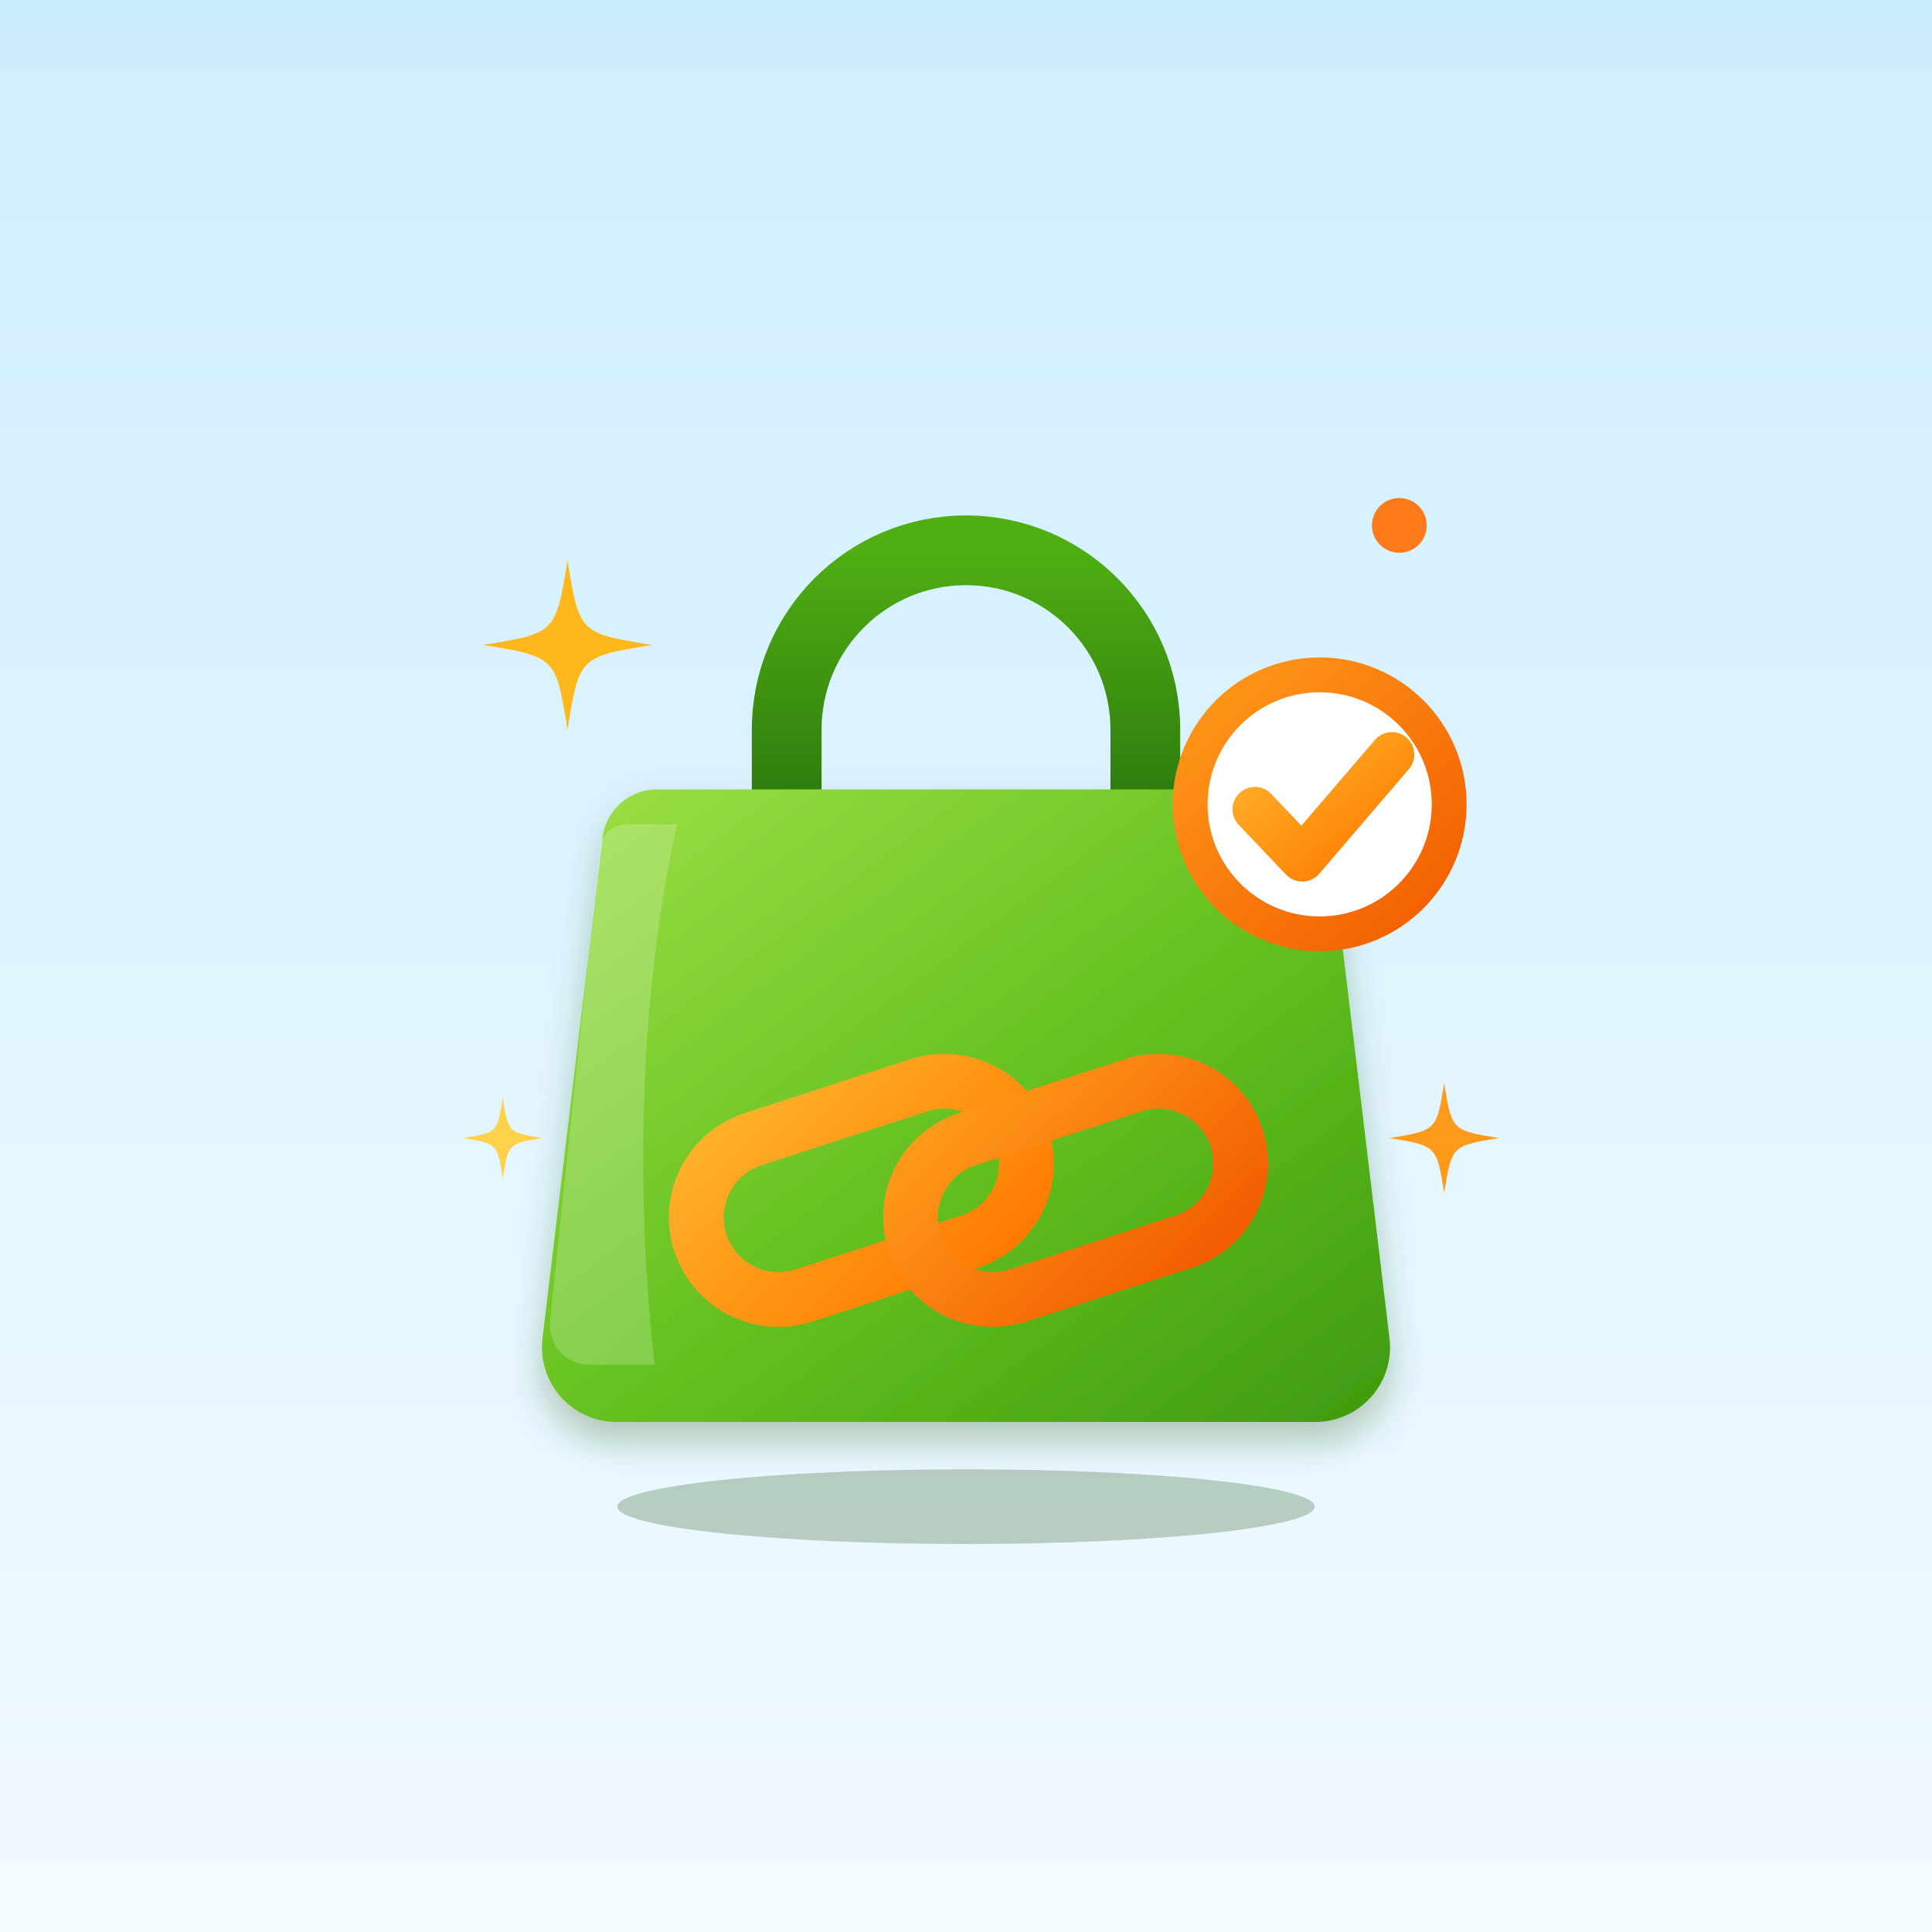
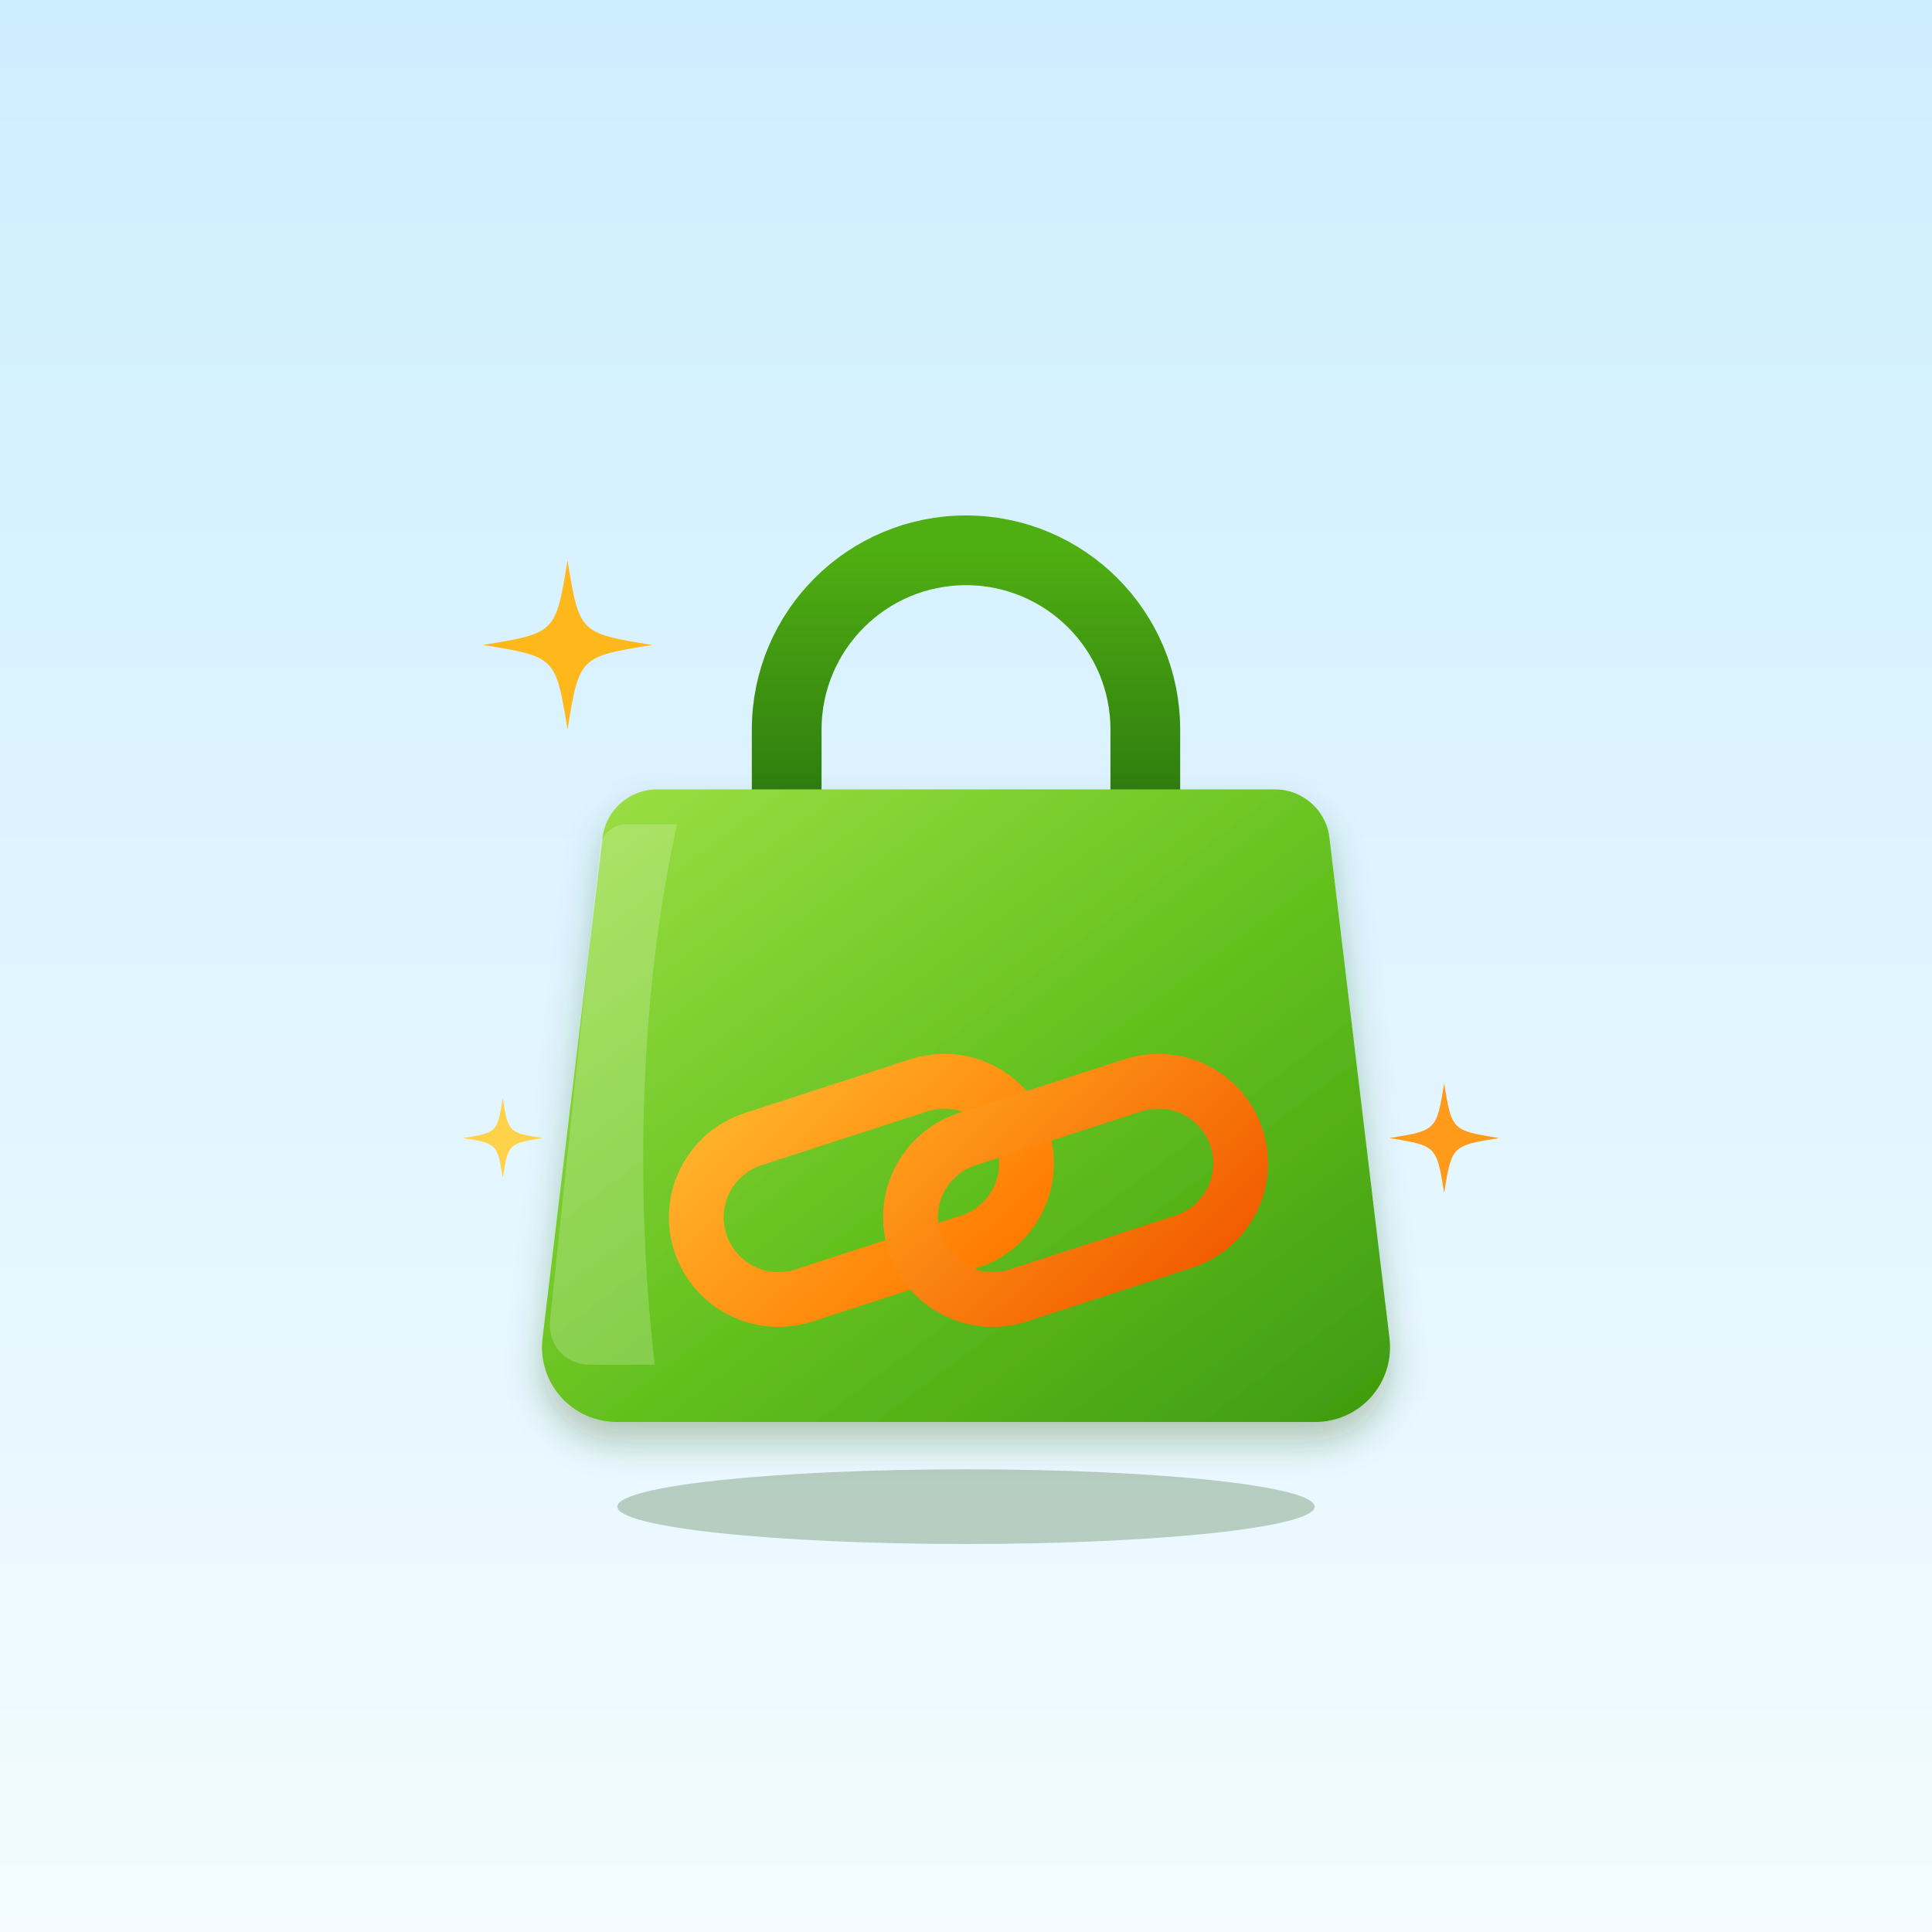
<svg xmlns="http://www.w3.org/2000/svg" viewBox="0 0 512 512" width="512" height="512" role="img" aria-label="Ventas Link">
  <defs>
    <linearGradient id="gBag" x1="0" y1="0" x2="1" y2="1">
      <stop offset="0" stop-color="#9ee046" />
      <stop offset=".55" stop-color="#62c01e" />
      <stop offset="1" stop-color="#3f9a10" />
    </linearGradient>
    <linearGradient id="gAsa" x1="0" y1="0" x2="0" y2="1">
      <stop offset="0" stop-color="#4fae12" />
      <stop offset="1" stop-color="#2f7d0f" />
    </linearGradient>
    <linearGradient id="gOr1" x1="0" y1="0" x2="1" y2="1">
      <stop offset="0" stop-color="#ffb12a" />
      <stop offset="1" stop-color="#ff7a00" />
    </linearGradient>
    <linearGradient id="gOr2" x1="0" y1="0" x2="1" y2="1">
      <stop offset="0" stop-color="#ff9a1a" />
      <stop offset="1" stop-color="#f25c00" />
    </linearGradient>
    <linearGradient id="gVen" x1="0" y1="0" x2="0" y2="1">
      <stop offset="0" stop-color="#ffab26" />
      <stop offset="1" stop-color="#ff6a00" />
    </linearGradient>
    <linearGradient id="gLin" x1="0" y1="0" x2="0" y2="1">
      <stop offset="0" stop-color="#8fd63a" />
      <stop offset="1" stop-color="#3d9a0b" />
    </linearGradient>
    <linearGradient id="gFondo" x1="0" y1="0" x2="0" y2="1">
      <stop offset="0" stop-color="#cdeeff" />
      <stop offset="1" stop-color="#f3fbff" />
    </linearGradient>
    <linearGradient id="gBorde" x1="0" y1="0" x2="1" y2="1">
      <stop offset="0" stop-color="#8fd63a" />
      <stop offset=".55" stop-color="#ffd24a" />
      <stop offset="1" stop-color="#ff7a1a" />
    </linearGradient>
    <radialGradient id="gBrillo">
      <stop offset="0" stop-color="#fff" />
      <stop offset=".4" stop-color="#fff3b8" stop-opacity=".8" />
      <stop offset="1" stop-color="#ffd24a" stop-opacity="0" />
    </radialGradient>
    <filter id="sombra" x="-10%" y="-10%" width="120%" height="130%">
      <feDropShadow dx="0" dy="8" stdDeviation="7" flood-color="#1b4d08" flood-opacity=".28" />
    </filter>
  </defs>
  <rect width="512" height="512" fill="url(#gFondo)" />
  <g transform="translate(256 262) scale(.66) translate(-256 -270)">
    <g>
      <ellipse cx="256" cy="478" rx="140" ry="15" fill="#1b4d08" opacity=".25" />
      <g>
        <path d="M184 192v-26a72 72 0 0 1 144 0v26" fill="none" stroke="url(#gAsa)" stroke-width="28" stroke-linecap="round" />
        <path d="M132 190h248a22 22 0 0 1 22 20l24 200a30 30 0 0 1-30 34H116a30 30 0 0 1-30-34l24-200a22 22 0 0 1 22-20z" fill="url(#gBag)" filter="url(#sombra)" />
        <path d="M120 204c-6 0-10 4-11 9l-20 190c-1 10 6 18 16 18h26c-8-70-6-150 9-217z" fill="#fff" opacity=".2" />
        <g fill="none" stroke-width="22" stroke-linecap="round">
          <rect x="146" y="318" width="136" height="66" rx="33" stroke="url(#gOr1)" transform="rotate(-18 214 351)" />
          <rect x="232" y="318" width="136" height="66" rx="33" stroke="url(#gOr2)" transform="rotate(-18 300 351)" />
        </g>
-         <g>
-           <circle cx="398" cy="196" r="52" fill="#fff" stroke="url(#gOr2)" stroke-width="14" />
-           <path d="M372 198l19 20 36-42" fill="none" stroke="url(#gOr1)" stroke-width="18" stroke-linecap="round" stroke-linejoin="round" />
-         </g>
      </g>
      <g transform="translate(96 132)">
        <path d="M0 -34 C4.76 -4.76 4.76 -4.76 34 0 C4.76 4.76 4.76 4.76 0 34 C-4.76 4.76 -4.76 4.76 -34 0 C-4.76 -4.76 -4.76 -4.76 0 -34Z" fill="#ffb81c" />
      </g>
      <g transform="translate(448 330)">
        <path d="M0 -22 C3.08 -3.08 3.08 -3.08 22 0 C3.08 3.08 3.08 3.08 0 22 C-3.08 3.08 -3.08 3.08 -22 0 C-3.08 -3.08 -3.08 -3.08 0 -22Z" fill="#ff9a1a" />
      </g>
      <g transform="translate(70 330)">
        <path d="M0 -16 C2.24 -2.24 2.24 -2.24 16 0 C2.24 2.24 2.24 2.24 0 16 C-2.24 2.24 -2.24 2.24 -16 0 C-2.24 -2.24 -2.24 -2.24 0 -16Z" fill="#ffd24a" />
      </g>
-       <circle cx="430" cy="84" r="11" fill="#ff7a1a" />
    </g>
  </g>
</svg>
